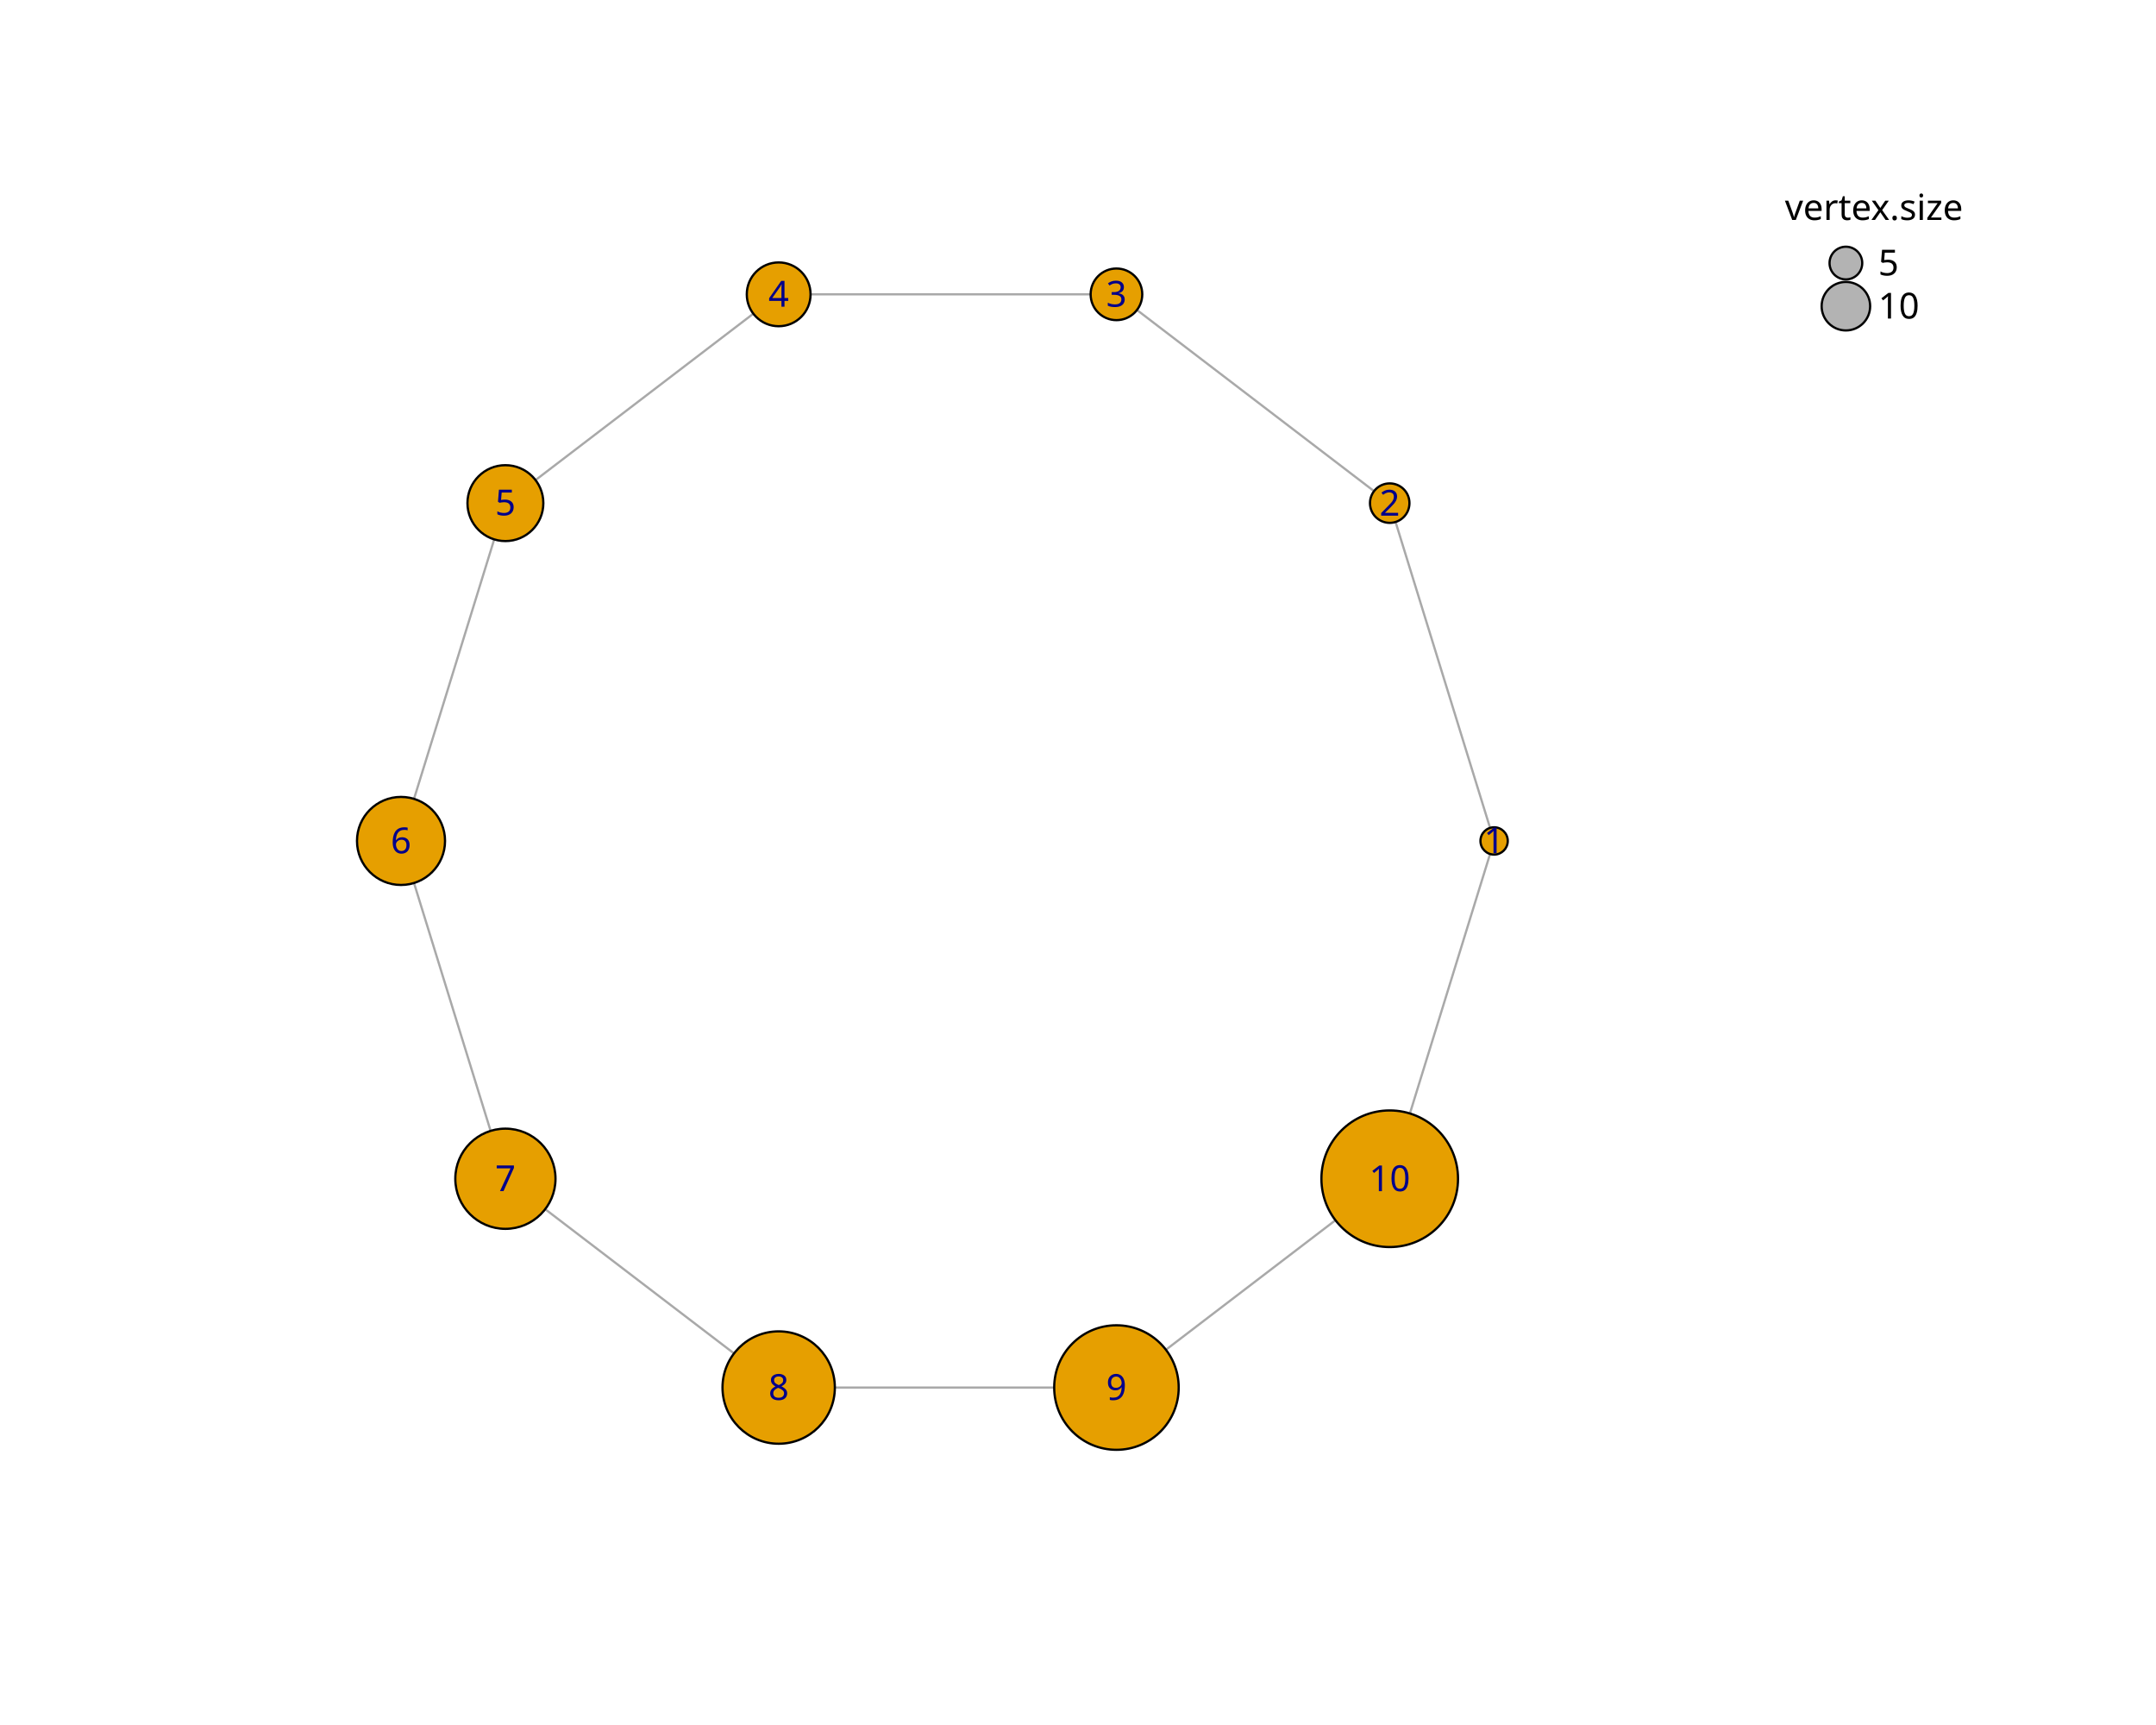
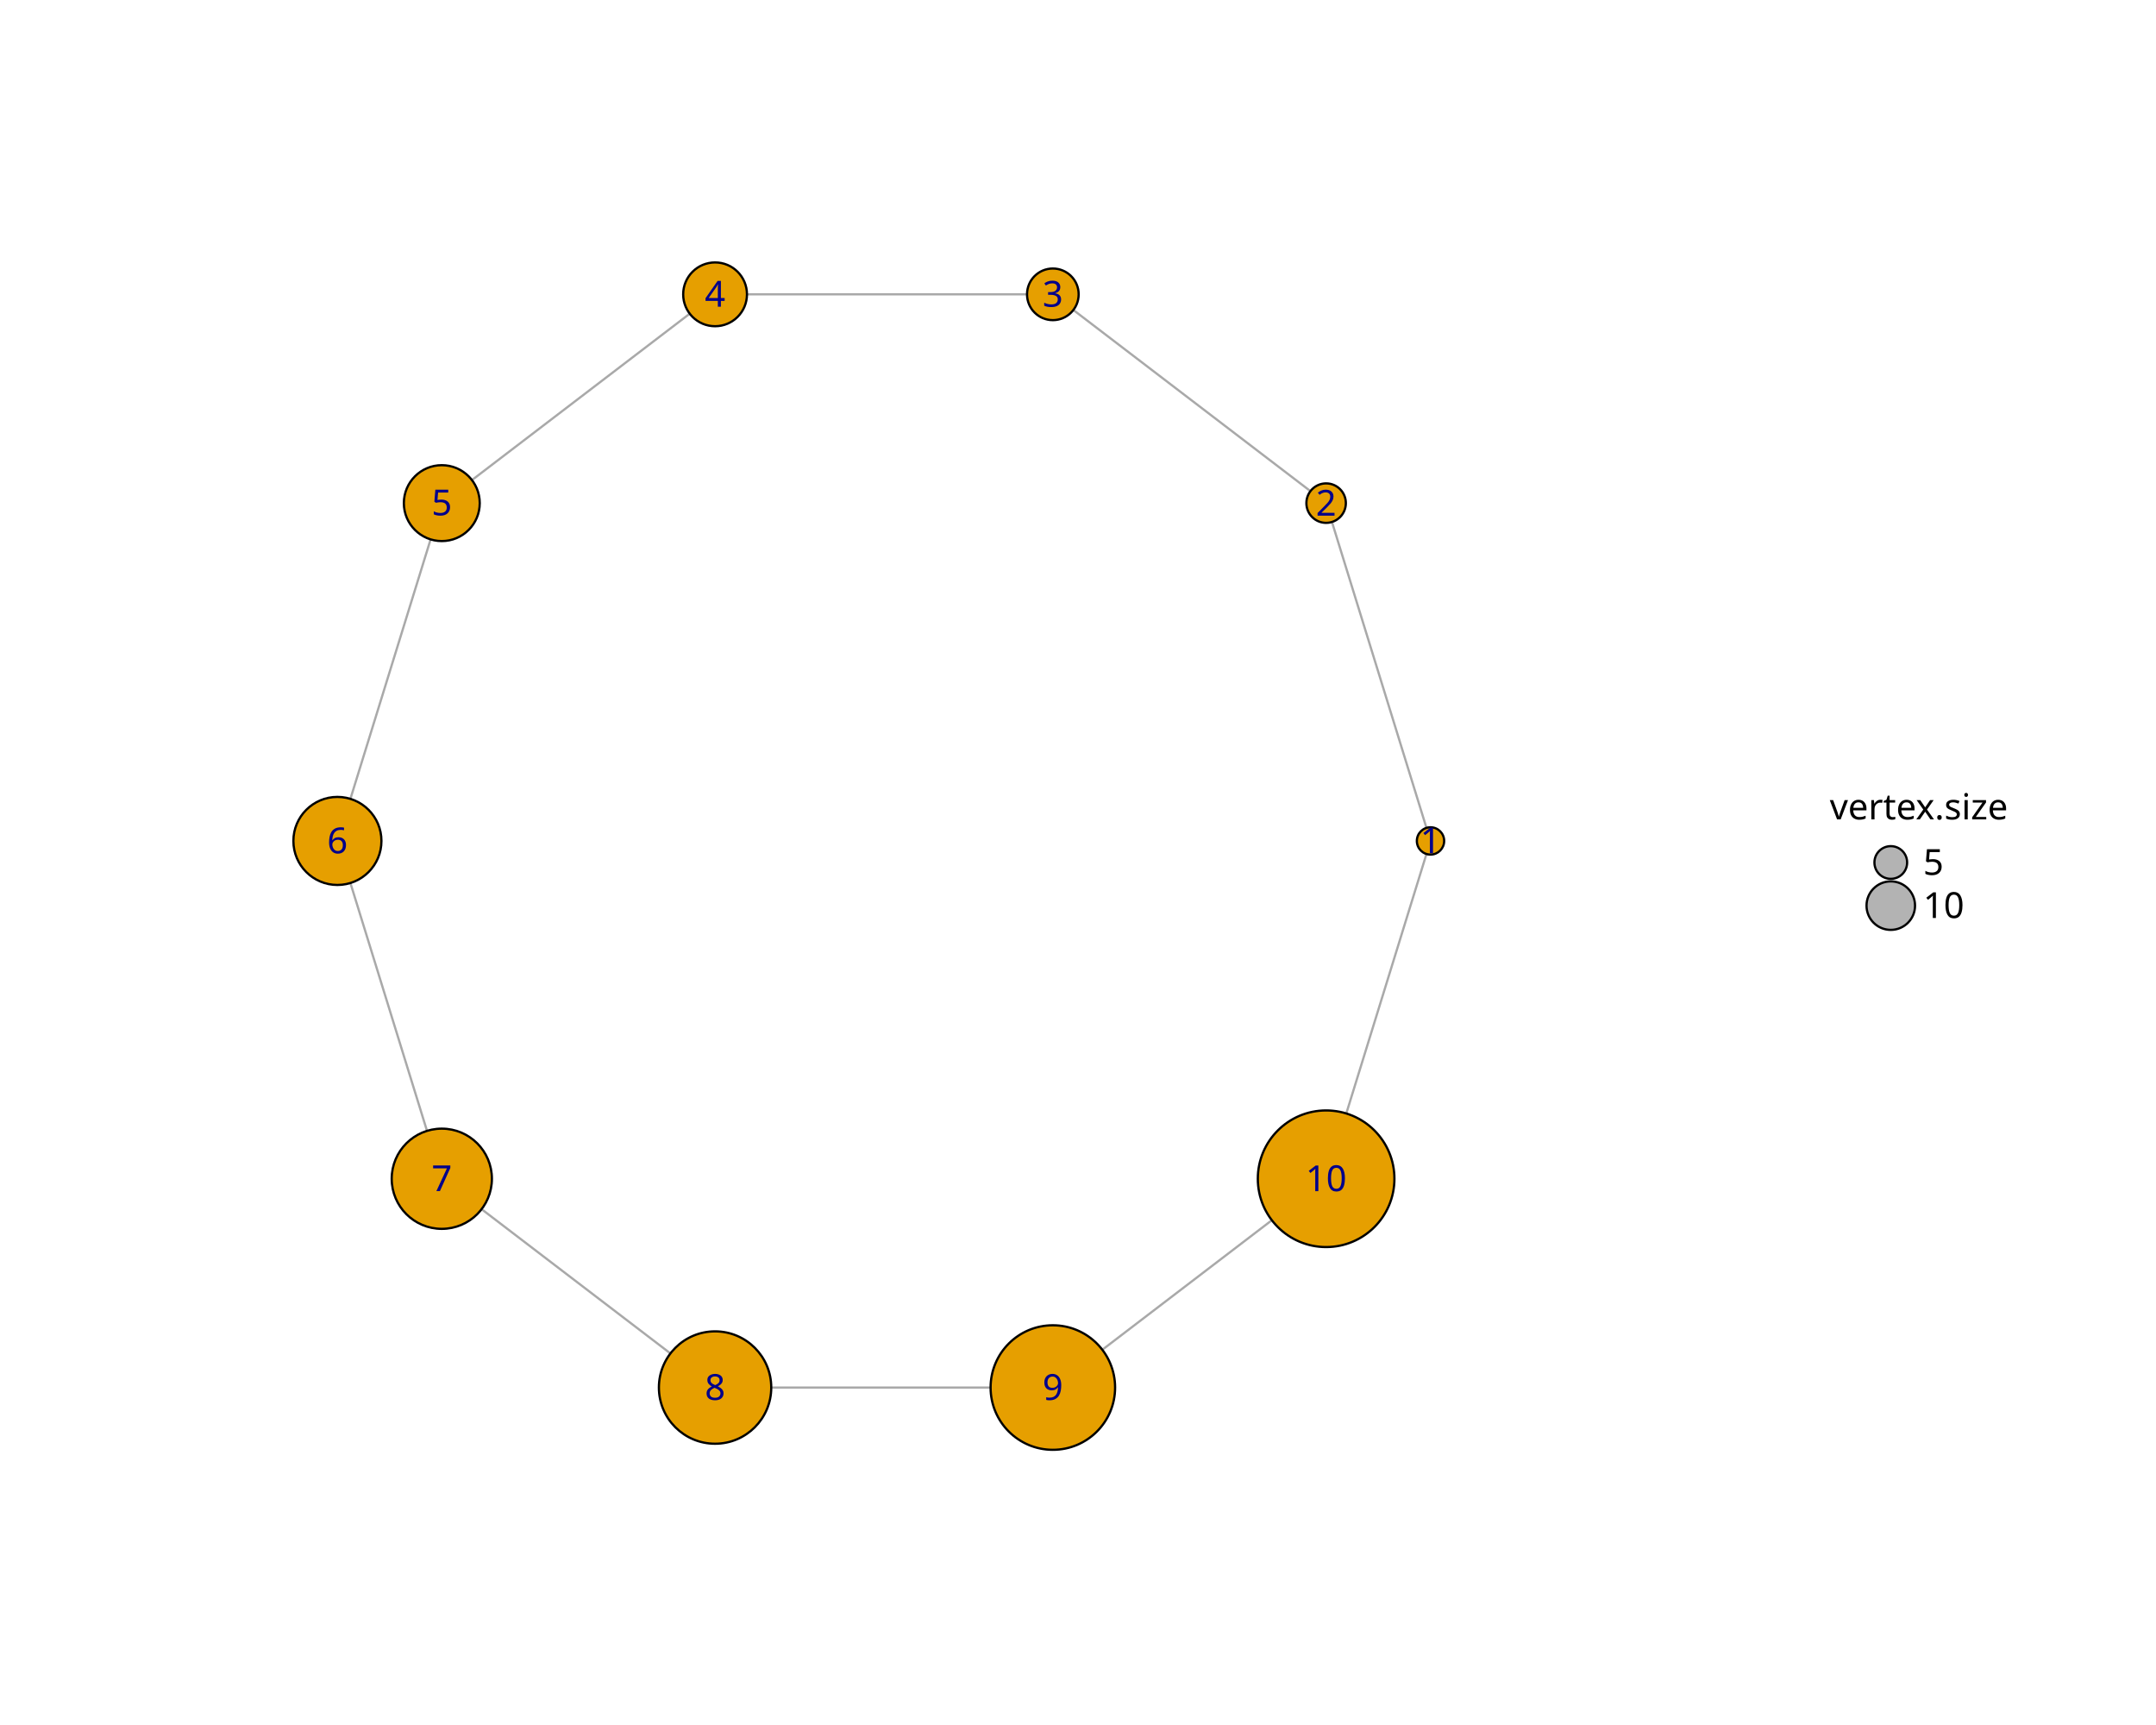
<svg xmlns="http://www.w3.org/2000/svg" class="svglite" data-engine-version="2.0" width="720.00pt" height="576.00pt" viewBox="0 0 720.00 576.00">
  <defs>
    <style type="text/css">
    .svglite line, .svglite polyline, .svglite polygon, .svglite path, .svglite rect, .svglite circle {
      fill: none;
      stroke: #000000;
      stroke-linecap: round;
      stroke-linejoin: round;
      stroke-miterlimit: 10.00;
    }
  </style>
  </defs>
  <rect width="100%" height="100%" style="stroke: none; fill: #FFFFFF;" />
  <defs>
    <clipPath id="cpMC4wMHw3MjAuMDB8MC4wMHw1NzYuMDA=">
      <rect x="0.00" y="0.00" width="720.00" height="576.00" />
    </clipPath>
  </defs>
  <g clip-path="url(#cpMC4wMHw3MjAuMDB8MC4wMHw1NzYuMDA=)">
</g>
  <defs>
-     <clipPath id="cpNTkuMDR8NTczLjg0fDU5LjA0fDUwMi41Ng==">
-       <rect x="59.04" y="59.04" width="514.80" height="443.52" />
+     <clipPath id="cpMC4wMHw1NjEuNjB8MC4wMHw1NzYuMDA=">
+       <rect x="0.00" y="0.00" width="561.60" height="576.00" />
    </clipPath>
  </defs>
-   <g clip-path="url(#cpNTkuMDR8NTczLjg0fDU5LjA0fDUwMi41Ng==)">
-     <line x1="497.61" y1="276.44" x2="466.05" y2="174.29" style="stroke-width: 0.75; stroke: #A9A9A9;" />
-     <line x1="458.86" y1="164.00" x2="379.69" y2="103.51" style="stroke-width: 0.75; stroke: #A9A9A9;" />
-     <line x1="364.22" y1="98.28" x2="270.69" y2="98.28" style="stroke-width: 0.75; stroke: #A9A9A9;" />
-     <line x1="251.58" y1="104.74" x2="178.85" y2="160.30" style="stroke-width: 0.75; stroke: #A9A9A9;" />
-     <line x1="165.04" y1="180.11" x2="138.26" y2="266.75" style="stroke-width: 0.75; stroke: #A9A9A9;" />
-     <line x1="138.26" y1="294.85" x2="163.84" y2="377.62" style="stroke-width: 0.75; stroke: #A9A9A9;" />
-     <line x1="182.07" y1="403.76" x2="245.13" y2="451.93" style="stroke-width: 0.75; stroke: #A9A9A9;" />
-     <line x1="278.80" y1="463.32" x2="352.05" y2="463.32" style="stroke-width: 0.75; stroke: #A9A9A9;" />
-     <line x1="389.36" y1="450.70" x2="445.97" y2="407.45" style="stroke-width: 0.75; stroke: #A9A9A9;" />
-     <line x1="497.61" y1="285.16" x2="470.84" y2="371.80" style="stroke-width: 0.75; stroke: #A9A9A9;" />
-     <circle cx="498.96" cy="280.80" r="4.56" style="stroke-width: 0.75; fill: #E69F00;" />
-     <circle cx="464.10" cy="168.00" r="6.59" style="stroke-width: 0.75; fill: #E69F00;" />
-     <circle cx="372.84" cy="98.28" r="8.62" style="stroke-width: 0.75; fill: #E69F00;" />
-     <circle cx="260.04" cy="98.28" r="10.65" style="stroke-width: 0.75; fill: #E69F00;" />
-     <circle cx="168.78" cy="168.00" r="12.67" style="stroke-width: 0.75; fill: #E69F00;" />
-     <circle cx="133.92" cy="280.80" r="14.70" style="stroke-width: 0.75; fill: #E69F00;" />
-     <circle cx="168.78" cy="393.60" r="16.73" style="stroke-width: 0.75; fill: #E69F00;" />
-     <circle cx="260.04" cy="463.32" r="18.76" style="stroke-width: 0.75; fill: #E69F00;" />
-     <circle cx="372.84" cy="463.32" r="20.79" style="stroke-width: 0.75; fill: #E69F00;" />
-     <circle cx="464.10" cy="393.60" r="22.81" style="stroke-width: 0.75; fill: #E69F00;" />
+   <g clip-path="url(#cpMC4wMHw1NjEuNjB8MC4wMHw1NzYuMDA=)">
+ </g>
+   <defs>
+     <clipPath id="cpNTkuMDR8NTMxLjM2fDU5LjA0fDUwMi41Ng==">
+       <rect x="59.04" y="59.04" width="472.32" height="443.52" />
+     </clipPath>
+   </defs>
+   <g clip-path="url(#cpNTkuMDR8NTMxLjM2fDU5LjA0fDUwMi41Ng==)">
+     <line x1="476.37" y1="276.44" x2="444.81" y2="174.29" style="stroke-width: 0.75; stroke: #A9A9A9;" />
+     <line x1="437.62" y1="164.00" x2="358.45" y2="103.51" style="stroke-width: 0.75; stroke: #A9A9A9;" />
+     <line x1="342.98" y1="98.28" x2="249.45" y2="98.28" style="stroke-width: 0.75; stroke: #A9A9A9;" />
+     <line x1="230.34" y1="104.74" x2="157.61" y2="160.30" style="stroke-width: 0.75; stroke: #A9A9A9;" />
+     <line x1="143.80" y1="180.11" x2="117.02" y2="266.75" style="stroke-width: 0.75; stroke: #A9A9A9;" />
+     <line x1="117.02" y1="294.85" x2="142.60" y2="377.62" style="stroke-width: 0.75; stroke: #A9A9A9;" />
+     <line x1="160.83" y1="403.76" x2="223.89" y2="451.93" style="stroke-width: 0.75; stroke: #A9A9A9;" />
+     <line x1="257.56" y1="463.32" x2="330.81" y2="463.32" style="stroke-width: 0.75; stroke: #A9A9A9;" />
+     <line x1="368.12" y1="450.70" x2="424.73" y2="407.45" style="stroke-width: 0.75; stroke: #A9A9A9;" />
+     <line x1="476.37" y1="285.16" x2="449.60" y2="371.80" style="stroke-width: 0.75; stroke: #A9A9A9;" />
+     <circle cx="477.72" cy="280.80" r="4.56" style="stroke-width: 0.75; fill: #E69F00;" />
+     <circle cx="442.86" cy="168.00" r="6.59" style="stroke-width: 0.75; fill: #E69F00;" />
+     <circle cx="351.60" cy="98.28" r="8.62" style="stroke-width: 0.75; fill: #E69F00;" />
+     <circle cx="238.80" cy="98.28" r="10.65" style="stroke-width: 0.75; fill: #E69F00;" />
+     <circle cx="147.54" cy="168.00" r="12.67" style="stroke-width: 0.75; fill: #E69F00;" />
+     <circle cx="112.68" cy="280.80" r="14.70" style="stroke-width: 0.75; fill: #E69F00;" />
+     <circle cx="147.54" cy="393.60" r="16.73" style="stroke-width: 0.75; fill: #E69F00;" />
+     <circle cx="238.80" cy="463.32" r="18.76" style="stroke-width: 0.75; fill: #E69F00;" />
+     <circle cx="351.60" cy="463.32" r="20.79" style="stroke-width: 0.75; fill: #E69F00;" />
+     <circle cx="442.86" cy="393.60" r="22.81" style="stroke-width: 0.75; fill: #E69F00;" />
+   </g>
+   <g clip-path="url(#cpMC4wMHw1NjEuNjB8MC4wMHw1NzYuMDA=)">
+     <text x="477.72" y="284.93" text-anchor="middle" style="font-size: 12.00px; fill: #00008B; font-family: sans;" textLength="6.67px" lengthAdjust="spacingAndGlyphs">1</text>
+     <text x="442.86" y="172.19" text-anchor="middle" style="font-size: 12.00px; fill: #00008B; font-family: sans;" textLength="6.67px" lengthAdjust="spacingAndGlyphs">2</text>
+     <text x="351.60" y="102.41" text-anchor="middle" style="font-size: 12.00px; fill: #00008B; font-family: sans;" textLength="6.67px" lengthAdjust="spacingAndGlyphs">3</text>
+     <text x="238.80" y="102.41" text-anchor="middle" style="font-size: 12.00px; fill: #00008B; font-family: sans;" textLength="6.67px" lengthAdjust="spacingAndGlyphs">4</text>
+     <text x="147.54" y="172.07" text-anchor="middle" style="font-size: 12.00px; fill: #00008B; font-family: sans;" textLength="6.67px" lengthAdjust="spacingAndGlyphs">5</text>
+     <text x="112.68" y="284.93" text-anchor="middle" style="font-size: 12.00px; fill: #00008B; font-family: sans;" textLength="6.67px" lengthAdjust="spacingAndGlyphs">6</text>
+     <text x="147.54" y="397.73" text-anchor="middle" style="font-size: 12.00px; fill: #00008B; font-family: sans;" textLength="6.67px" lengthAdjust="spacingAndGlyphs">7</text>
+     <text x="238.80" y="467.45" text-anchor="middle" style="font-size: 12.00px; fill: #00008B; font-family: sans;" textLength="6.67px" lengthAdjust="spacingAndGlyphs">8</text>
+     <text x="351.60" y="467.45" text-anchor="middle" style="font-size: 12.00px; fill: #00008B; font-family: sans;" textLength="6.67px" lengthAdjust="spacingAndGlyphs">9</text>
+     <text x="442.86" y="397.74" text-anchor="middle" style="font-size: 12.00px; fill: #00008B; font-family: sans;" textLength="13.35px" lengthAdjust="spacingAndGlyphs">10</text>
  </g>
  <g clip-path="url(#cpMC4wMHw3MjAuMDB8MC4wMHw1NzYuMDA=)">
-     <text x="498.96" y="284.93" text-anchor="middle" style="font-size: 12.00px; fill: #00008B; font-family: sans;" textLength="6.67px" lengthAdjust="spacingAndGlyphs">1</text>
-     <text x="464.10" y="172.19" text-anchor="middle" style="font-size: 12.00px; fill: #00008B; font-family: sans;" textLength="6.67px" lengthAdjust="spacingAndGlyphs">2</text>
-     <text x="372.84" y="102.41" text-anchor="middle" style="font-size: 12.00px; fill: #00008B; font-family: sans;" textLength="6.67px" lengthAdjust="spacingAndGlyphs">3</text>
-     <text x="260.04" y="102.41" text-anchor="middle" style="font-size: 12.00px; fill: #00008B; font-family: sans;" textLength="6.67px" lengthAdjust="spacingAndGlyphs">4</text>
-     <text x="168.78" y="172.07" text-anchor="middle" style="font-size: 12.00px; fill: #00008B; font-family: sans;" textLength="6.67px" lengthAdjust="spacingAndGlyphs">5</text>
-     <text x="133.92" y="284.93" text-anchor="middle" style="font-size: 12.00px; fill: #00008B; font-family: sans;" textLength="6.67px" lengthAdjust="spacingAndGlyphs">6</text>
-     <text x="168.78" y="397.73" text-anchor="middle" style="font-size: 12.00px; fill: #00008B; font-family: sans;" textLength="6.67px" lengthAdjust="spacingAndGlyphs">7</text>
-     <text x="260.04" y="467.45" text-anchor="middle" style="font-size: 12.00px; fill: #00008B; font-family: sans;" textLength="6.67px" lengthAdjust="spacingAndGlyphs">8</text>
-     <text x="372.84" y="467.45" text-anchor="middle" style="font-size: 12.00px; fill: #00008B; font-family: sans;" textLength="6.67px" lengthAdjust="spacingAndGlyphs">9</text>
-     <text x="464.10" y="397.74" text-anchor="middle" style="font-size: 12.00px; fill: #00008B; font-family: sans;" textLength="13.35px" lengthAdjust="spacingAndGlyphs">10</text>
-     <circle cx="616.44" cy="87.84" r="5.46" style="stroke-width: 0.75; fill: #B3B3B3;" />
-     <circle cx="616.44" cy="102.24" r="8.10" style="stroke-width: 0.75; fill: #B3B3B3;" />
-     <text x="625.82" y="73.44" text-anchor="middle" style="font-size: 12.00px; font-family: sans;" textLength="57.37px" lengthAdjust="spacingAndGlyphs">vertex.size</text>
-     <text x="627.24" y="91.97" style="font-size: 12.00px; font-family: sans;" textLength="6.67px" lengthAdjust="spacingAndGlyphs">5</text>
-     <text x="627.24" y="106.37" style="font-size: 12.00px; font-family: sans;" textLength="13.35px" lengthAdjust="spacingAndGlyphs">10</text>
+     <circle cx="631.43" cy="288.00" r="5.46" style="stroke-width: 0.75; fill: #B3B3B3;" />
+     <circle cx="631.43" cy="302.40" r="8.10" style="stroke-width: 0.75; fill: #B3B3B3;" />
+     <text x="640.80" y="273.60" text-anchor="middle" style="font-size: 12.00px; font-family: sans;" textLength="57.37px" lengthAdjust="spacingAndGlyphs">vertex.size</text>
+     <text x="642.23" y="292.13" style="font-size: 12.00px; font-family: sans;" textLength="6.67px" lengthAdjust="spacingAndGlyphs">5</text>
+     <text x="642.23" y="306.53" style="font-size: 12.00px; font-family: sans;" textLength="13.35px" lengthAdjust="spacingAndGlyphs">10</text>
  </g>
</svg>
